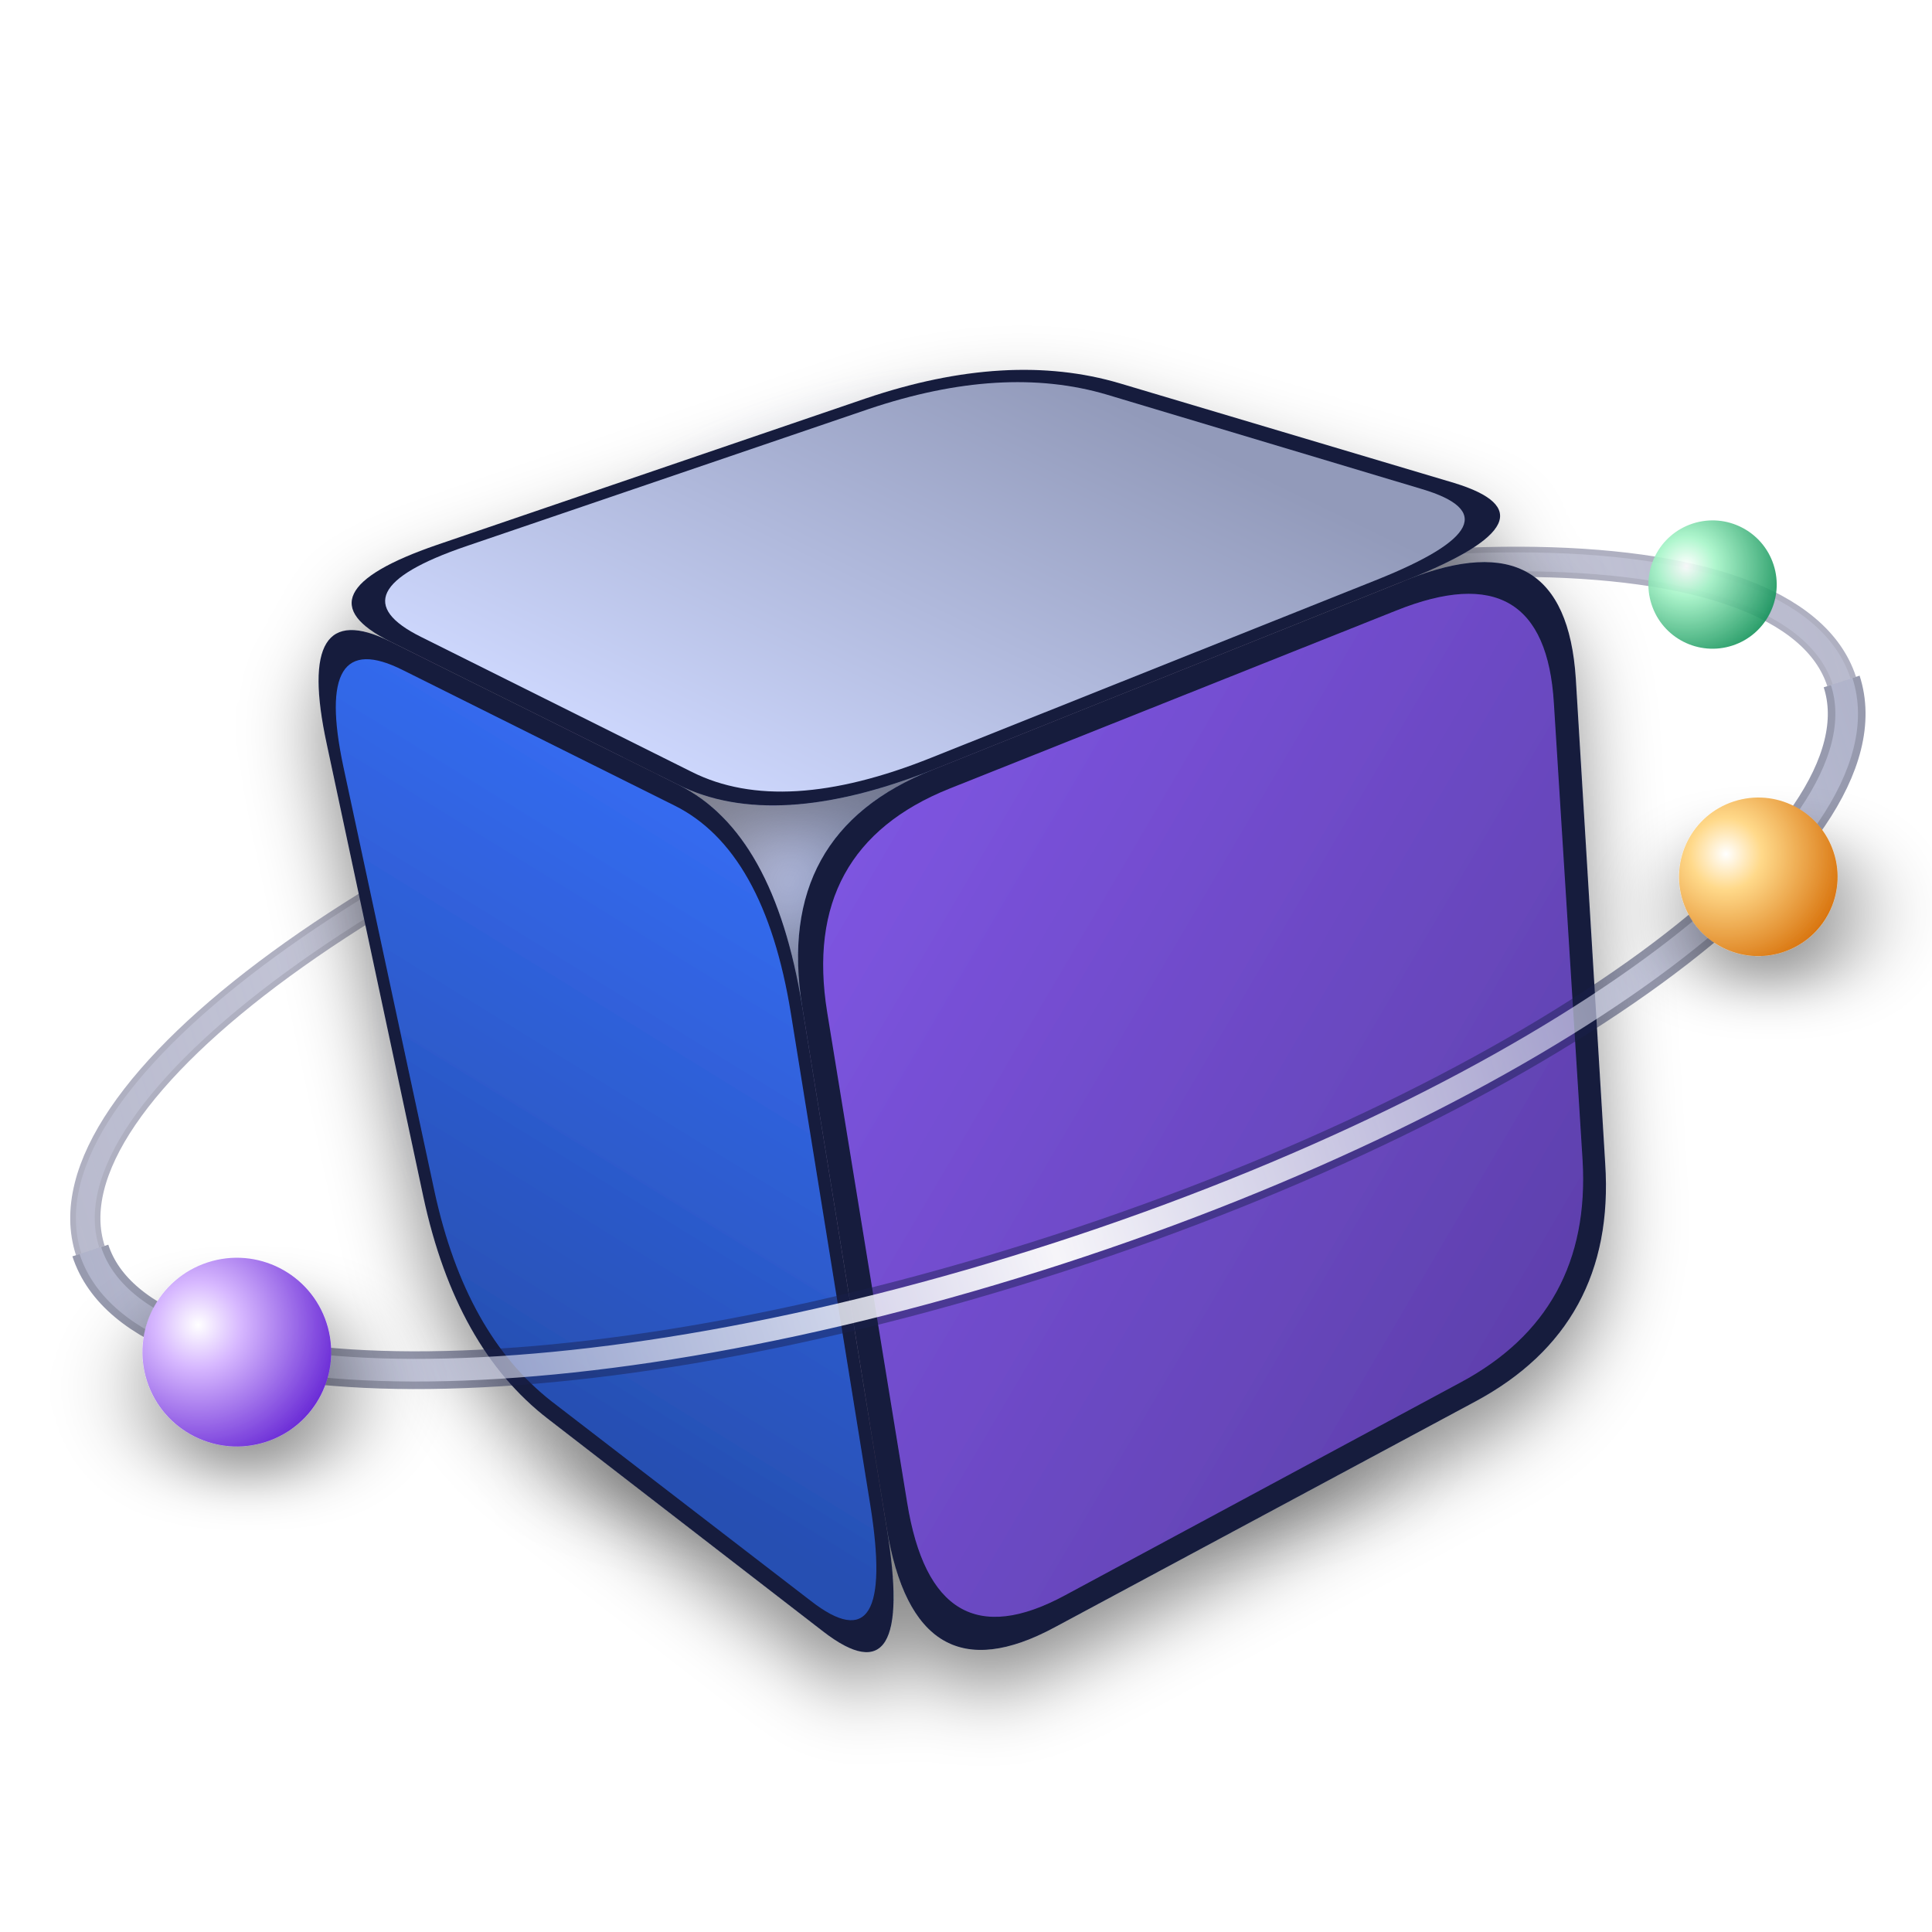
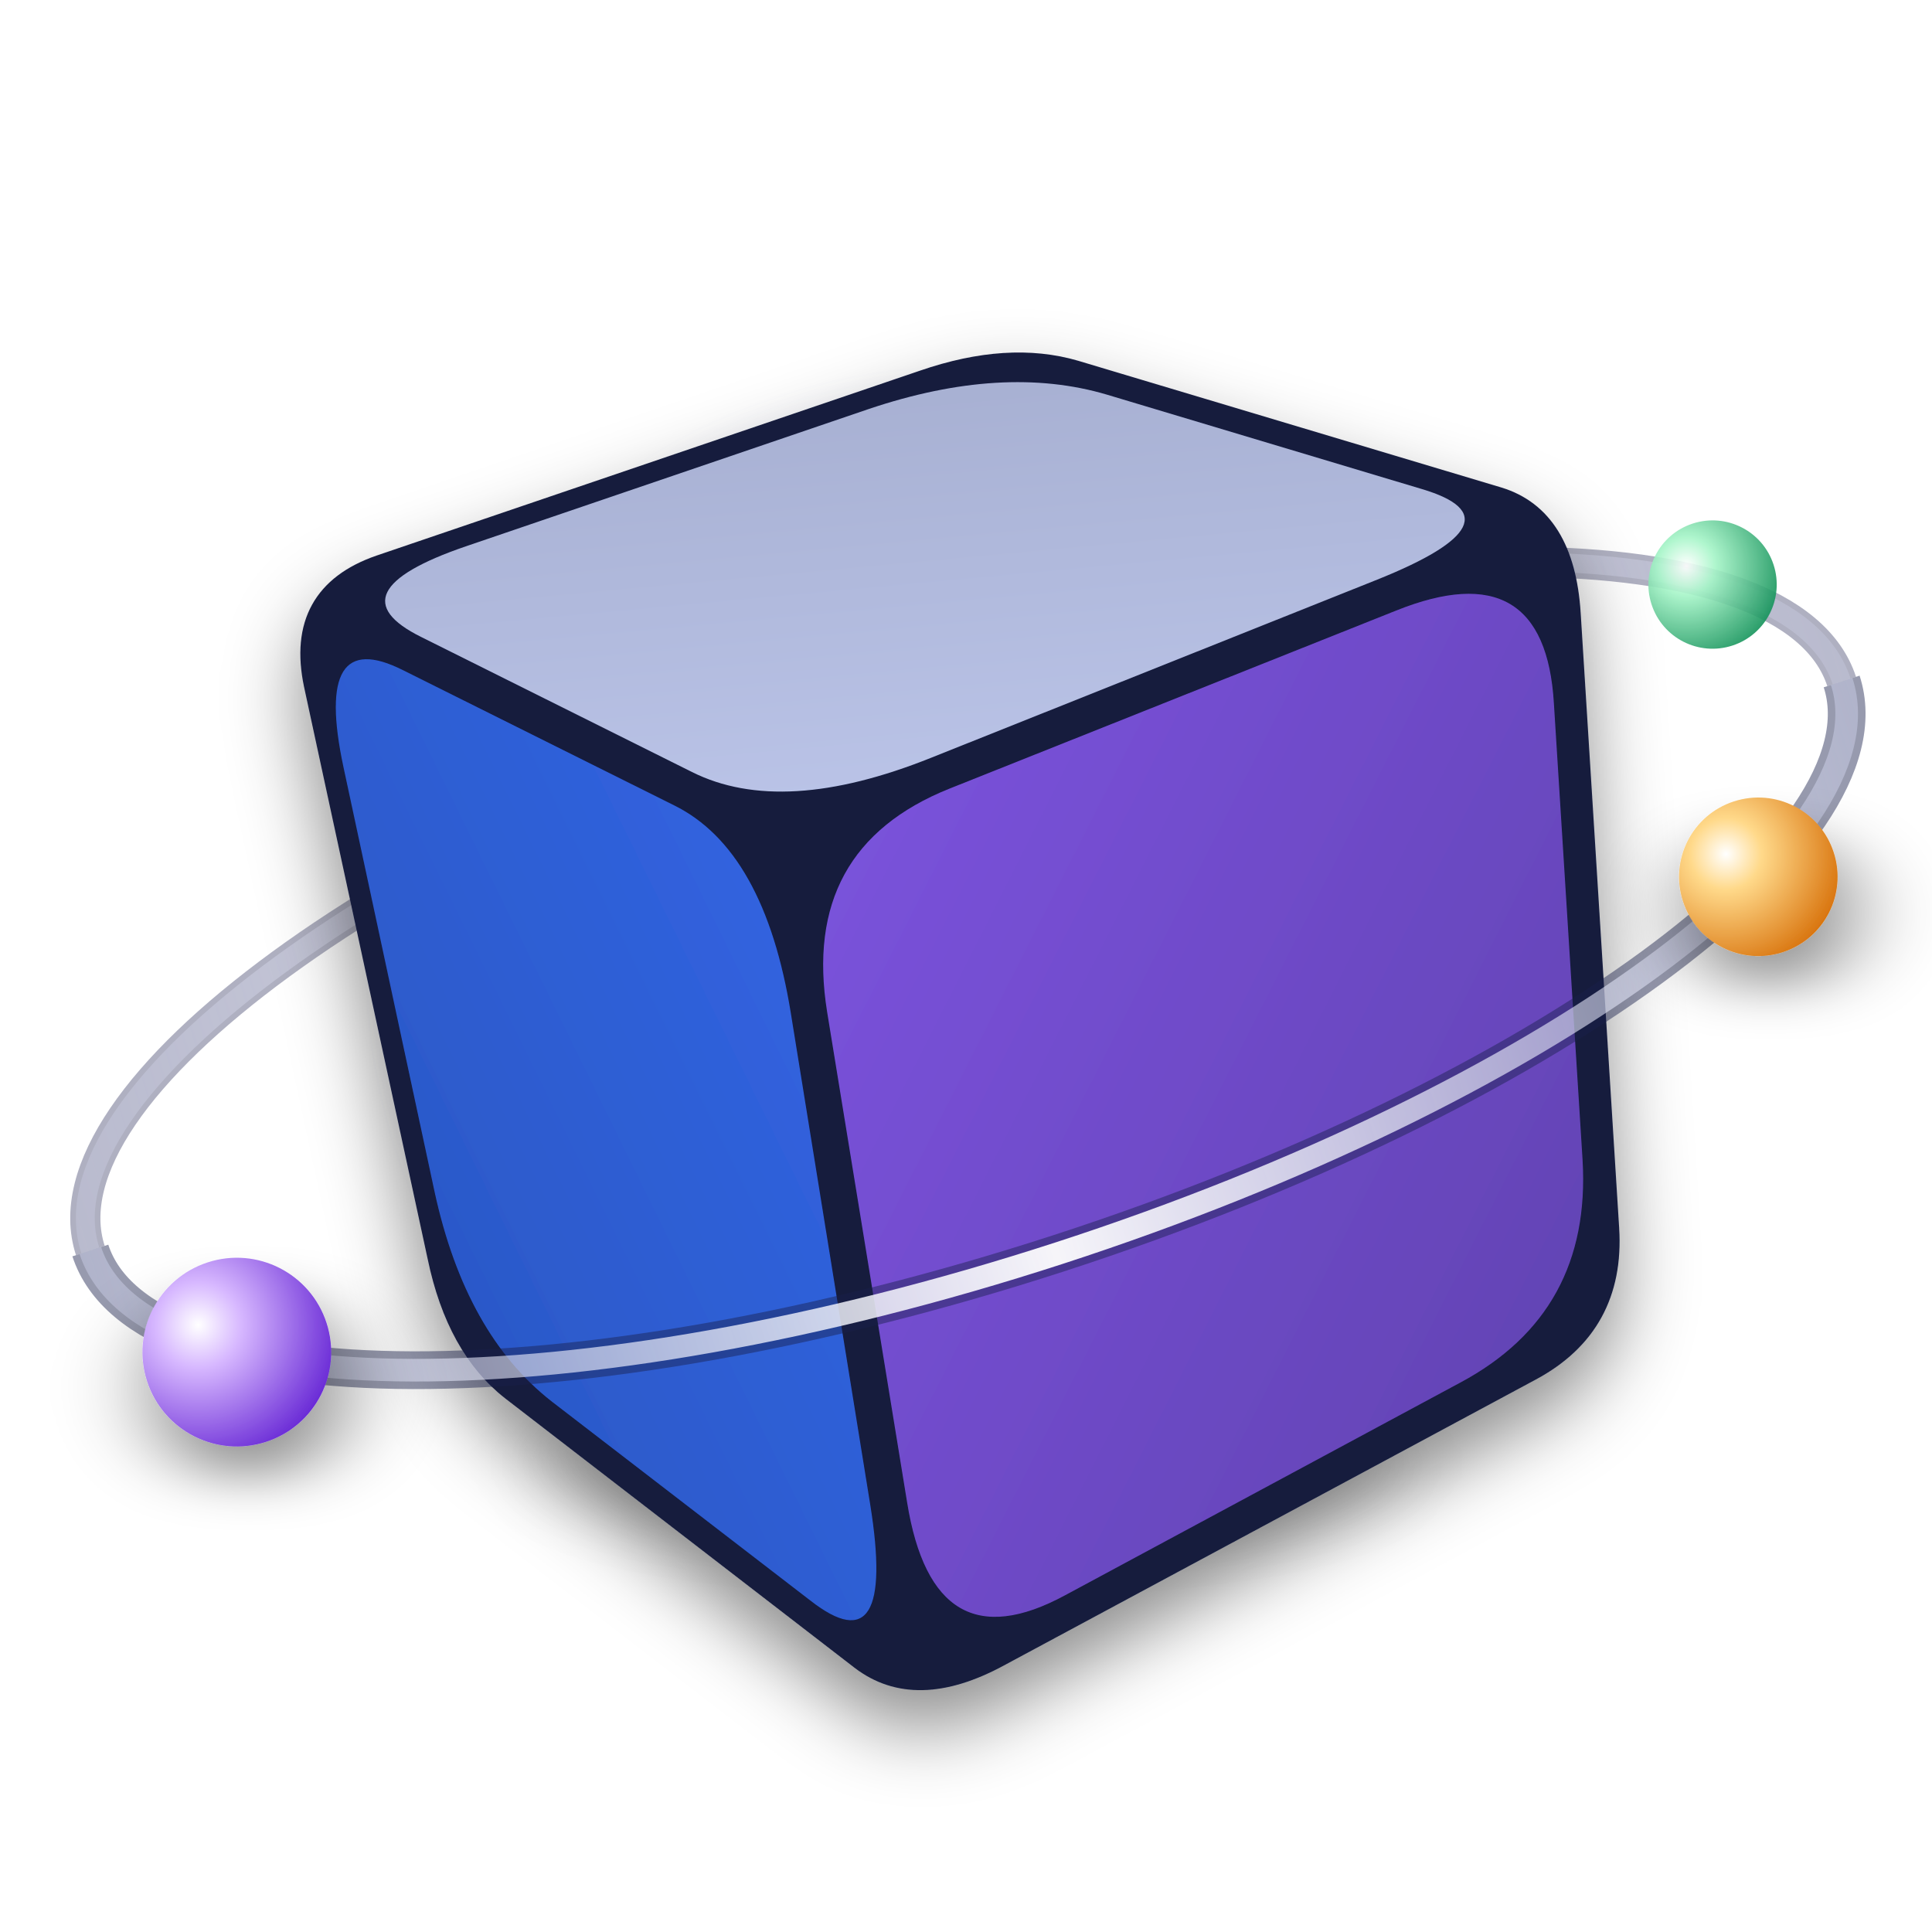
<svg xmlns="http://www.w3.org/2000/svg" viewBox="0 0 256 256">
  <defs>
    <radialGradient id="glow" cx="0.5" cy="0.5" r="0.5">
      <stop offset="0" stop-color="#8fb4ff" stop-opacity="0.75" />
      <stop offset="0.5" stop-color="#7f8fff" stop-opacity="0.25" />
      <stop offset="1" stop-color="#7f8fff" stop-opacity="0" />
    </radialGradient>
    <radialGradient id="ground" cx="0.5" cy="0.5" r="0.5">
      <stop offset="0" stop-color="#000" stop-opacity="0.65" />
      <stop offset="1" stop-color="#000" stop-opacity="0" />
    </radialGradient>
    <linearGradient id="orbit" x1="0" y1="0" x2="1" y2="0">
      <stop offset="0" stop-color="#dfe3ff" stop-opacity="0.35" />
      <stop offset="0.5" stop-color="#fff" stop-opacity="0.95" />
      <stop offset="1" stop-color="#dfe3ff" stop-opacity="0.35" />
    </linearGradient>
    <radialGradient id="satViolet" cx="0.35" cy="0.3" r="0.75">
      <stop offset="0" stop-color="#fff" />
      <stop offset="0.3" stop-color="#d7b8ff" />
      <stop offset="1" stop-color="#6a2bd6" />
    </radialGradient>
    <radialGradient id="satAmber" cx="0.35" cy="0.3" r="0.75">
      <stop offset="0" stop-color="#fff" />
      <stop offset="0.3" stop-color="#ffd98a" />
      <stop offset="1" stop-color="#d9750f" />
    </radialGradient>
    <radialGradient id="satGreen" cx="0.35" cy="0.3" r="0.75">
      <stop offset="0" stop-color="#fff" />
      <stop offset="0.3" stop-color="#a6f5c8" />
      <stop offset="1" stop-color="#14935a" />
    </radialGradient>
    <filter id="shadow" x="-20%" y="-20%" width="140%" height="140%">
      <feDropShadow dx="0" dy="5" stdDeviation="5" flood-color="#000" flood-opacity="0.45" />
    </filter>
    <filter id="soft" x="-30%" y="-30%" width="160%" height="160%">
      <feGaussianBlur stdDeviation="4" />
    </filter>
    <clipPath id="backHalf">
      <rect x="-20" y="-20" width="300" height="148" />
    </clipPath>
    <clipPath id="frontHalf">
      <rect x="-20" y="128" width="300" height="160" />
    </clipPath>
  </defs>
  <circle cx="128" cy="128" r="80" fill="url(#glow)" />
  <ellipse cx="128" cy="194" rx="62" ry="11" fill="url(#ground)" filter="url(#soft)" />
  <g transform="rotate(-18 128 128)">
    <path d="M6 128 A122 40 0 0 1 250 128" fill="none" stroke="#1a1f4d" stroke-width="4" stroke-opacity="0.35" />
    <path d="M6 128 A122 40 0 0 1 250 128" fill="none" stroke="url(#orbit)" stroke-width="2.5" stroke-opacity="0.6" />
    <circle cx="237.7" cy="110.5" r="8.5" fill="url(#satGreen)" opacity="0.9" />
  </g>
  <defs>
-     <linearGradient id="c0" gradientUnits="userSpaceOnUse" x1="102.6" y1="110.3" x2="60.4" y2="178.6">
+     <linearGradient id="c0" gradientUnits="userSpaceOnUse" x1="159.1" y1="109.8" x2="2.5" y2="186.8">
      <stop offset="0" stop-color="#356cf3" />
-       <stop offset="1" stop-color="#274fb2" />
+       <stop offset="1" stop-color="#274fb3" />
    </linearGradient>
-     <linearGradient id="c2" gradientUnits="userSpaceOnUse" x1="102.6" y1="110.3" x2="133.6" y2="46.4">
+     <linearGradient id="c2" gradientUnits="userSpaceOnUse" x1="128.7" y1="162.7" x2="112.6" y2="-10.8">
      <stop offset="0" stop-color="#ced8fe" />
      <stop offset="1" stop-color="#929aba" />
    </linearGradient>
-     <linearGradient id="c5" gradientUnits="userSpaceOnUse" x1="102.6" y1="110.3" x2="214.1" y2="175.7">
+     <linearGradient id="c5" gradientUnits="userSpaceOnUse" x1="81.0" y1="104.4" x2="241.6" y2="185.7">
      <stop offset="0" stop-color="#8056e5" />
      <stop offset="1" stop-color="#5c3fa9" />
    </linearGradient>
  </defs>
  <g filter="url(#shadow)">
-     <path d="M51.7 85.0 L89.9 104.0 Q102.6 110.3 106.3 133.4 L117.5 202.5 Q121.3 225.6 109.1 216.2 L72.6 188.0 Q60.4 178.6 56.1 158.6 L43.3 98.6 Q39.0 78.7 51.7 85.0 Z" fill="#141b3d" />
-     <path d="M57.9 72.2 L114.7 52.8 Q133.6 46.4 148.4 50.8 L192.7 64.0 Q207.4 68.5 186.5 76.8 L123.6 102.0 Q102.6 110.3 89.9 104.0 L51.7 85.0 Q39.0 78.7 57.9 72.2 Z" fill="#141b3d" />
-     <path d="M123.6 102.0 L186.5 76.8 Q207.4 68.5 208.8 89.9 L212.7 154.2 Q214.1 175.7 195.5 185.7 L139.8 215.6 Q121.3 225.6 117.5 202.5 L106.3 133.4 Q102.6 110.3 123.6 102.0 Z" fill="#141b3d" />
-     <path d="M53.4 88.8 L89.3 106.7 Q101.3 112.6 104.8 134.3 L115.3 199.3 Q118.8 221.0 107.4 212.1 L73.1 185.7 Q61.7 176.8 57.6 158.0 L45.5 101.6 Q41.5 82.8 53.4 88.8 Z" fill="url(#c0)" />
-     <path d="M61.7 72.4 L115.1 54.2 Q132.9 48.2 146.7 52.3 L188.4 64.8 Q202.2 68.9 182.5 76.8 L123.4 100.4 Q103.7 108.3 91.7 102.3 L55.8 84.4 Q43.9 78.5 61.7 72.4 Z" fill="url(#c2)" />
-     <path d="M125.8 104.5 L185.0 80.9 Q204.7 73.0 205.9 93.2 L209.7 153.7 Q210.9 173.9 193.5 183.2 L141.1 211.4 Q123.7 220.8 120.2 199.1 L109.6 134.1 Q106.1 112.4 125.8 104.5 Z" fill="url(#c5)" />
+     <path d="M50.3 74.8 L122.3 50.3 Q133.6 46.4 142.5 49.0 L198.6 65.8 Q207.4 68.5 208.2 81.3 L213.3 162.8 Q214.1 175.7 202.9 181.7 L132.4 219.6 Q121.3 225.6 114.0 220.0 L67.7 184.3 Q60.4 178.6 57.9 166.6 L41.5 90.7 Q39.0 78.7 50.3 74.8 Z" fill="#141b3d" stroke="#141b3d" stroke-width="2.5" stroke-linejoin="round" />
+     <path d="M53.4 88.8 L89.3 106.7 Q101.3 112.6 104.8 134.3 L115.3 199.3 Q118.8 221.0 107.4 212.1 L73.1 185.7 Q61.7 176.8 57.6 158.0 L45.5 101.6 Q41.5 82.8 53.4 88.8 Z" fill="url(#c0)" opacity="1" />
+     <path d="M61.7 72.4 L115.1 54.2 Q132.9 48.2 146.7 52.3 L188.4 64.8 Q202.2 68.9 182.5 76.8 L123.4 100.4 Q103.7 108.3 91.7 102.3 L55.8 84.4 Q43.9 78.5 61.7 72.4 Z" fill="url(#c2)" opacity="1" />
+     <path d="M125.8 104.5 L185.0 80.9 Q204.7 73.0 205.9 93.2 L209.7 153.7 Q210.9 173.9 193.5 183.2 L141.1 211.4 Q123.7 220.8 120.2 199.1 L109.6 134.1 Q106.1 112.4 125.8 104.5 Z" fill="url(#c5)" opacity="1" />
  </g>
  <g transform="rotate(-18 128 128)">
    <path d="M250 128 A122 40 0 0 1 6 128" fill="none" stroke="#1a1f4d" stroke-width="5" stroke-opacity="0.45" />
    <path d="M250 128 A122 40 0 0 1 6 128" fill="none" stroke="url(#orbit)" stroke-width="3" />
    <circle cx="20.3" cy="146.8" r="12.5" fill="url(#satViolet)" filter="url(#shadow)" />
    <circle cx="231.5" cy="149.2" r="10.5" fill="url(#satAmber)" filter="url(#shadow)" />
  </g>
</svg>
